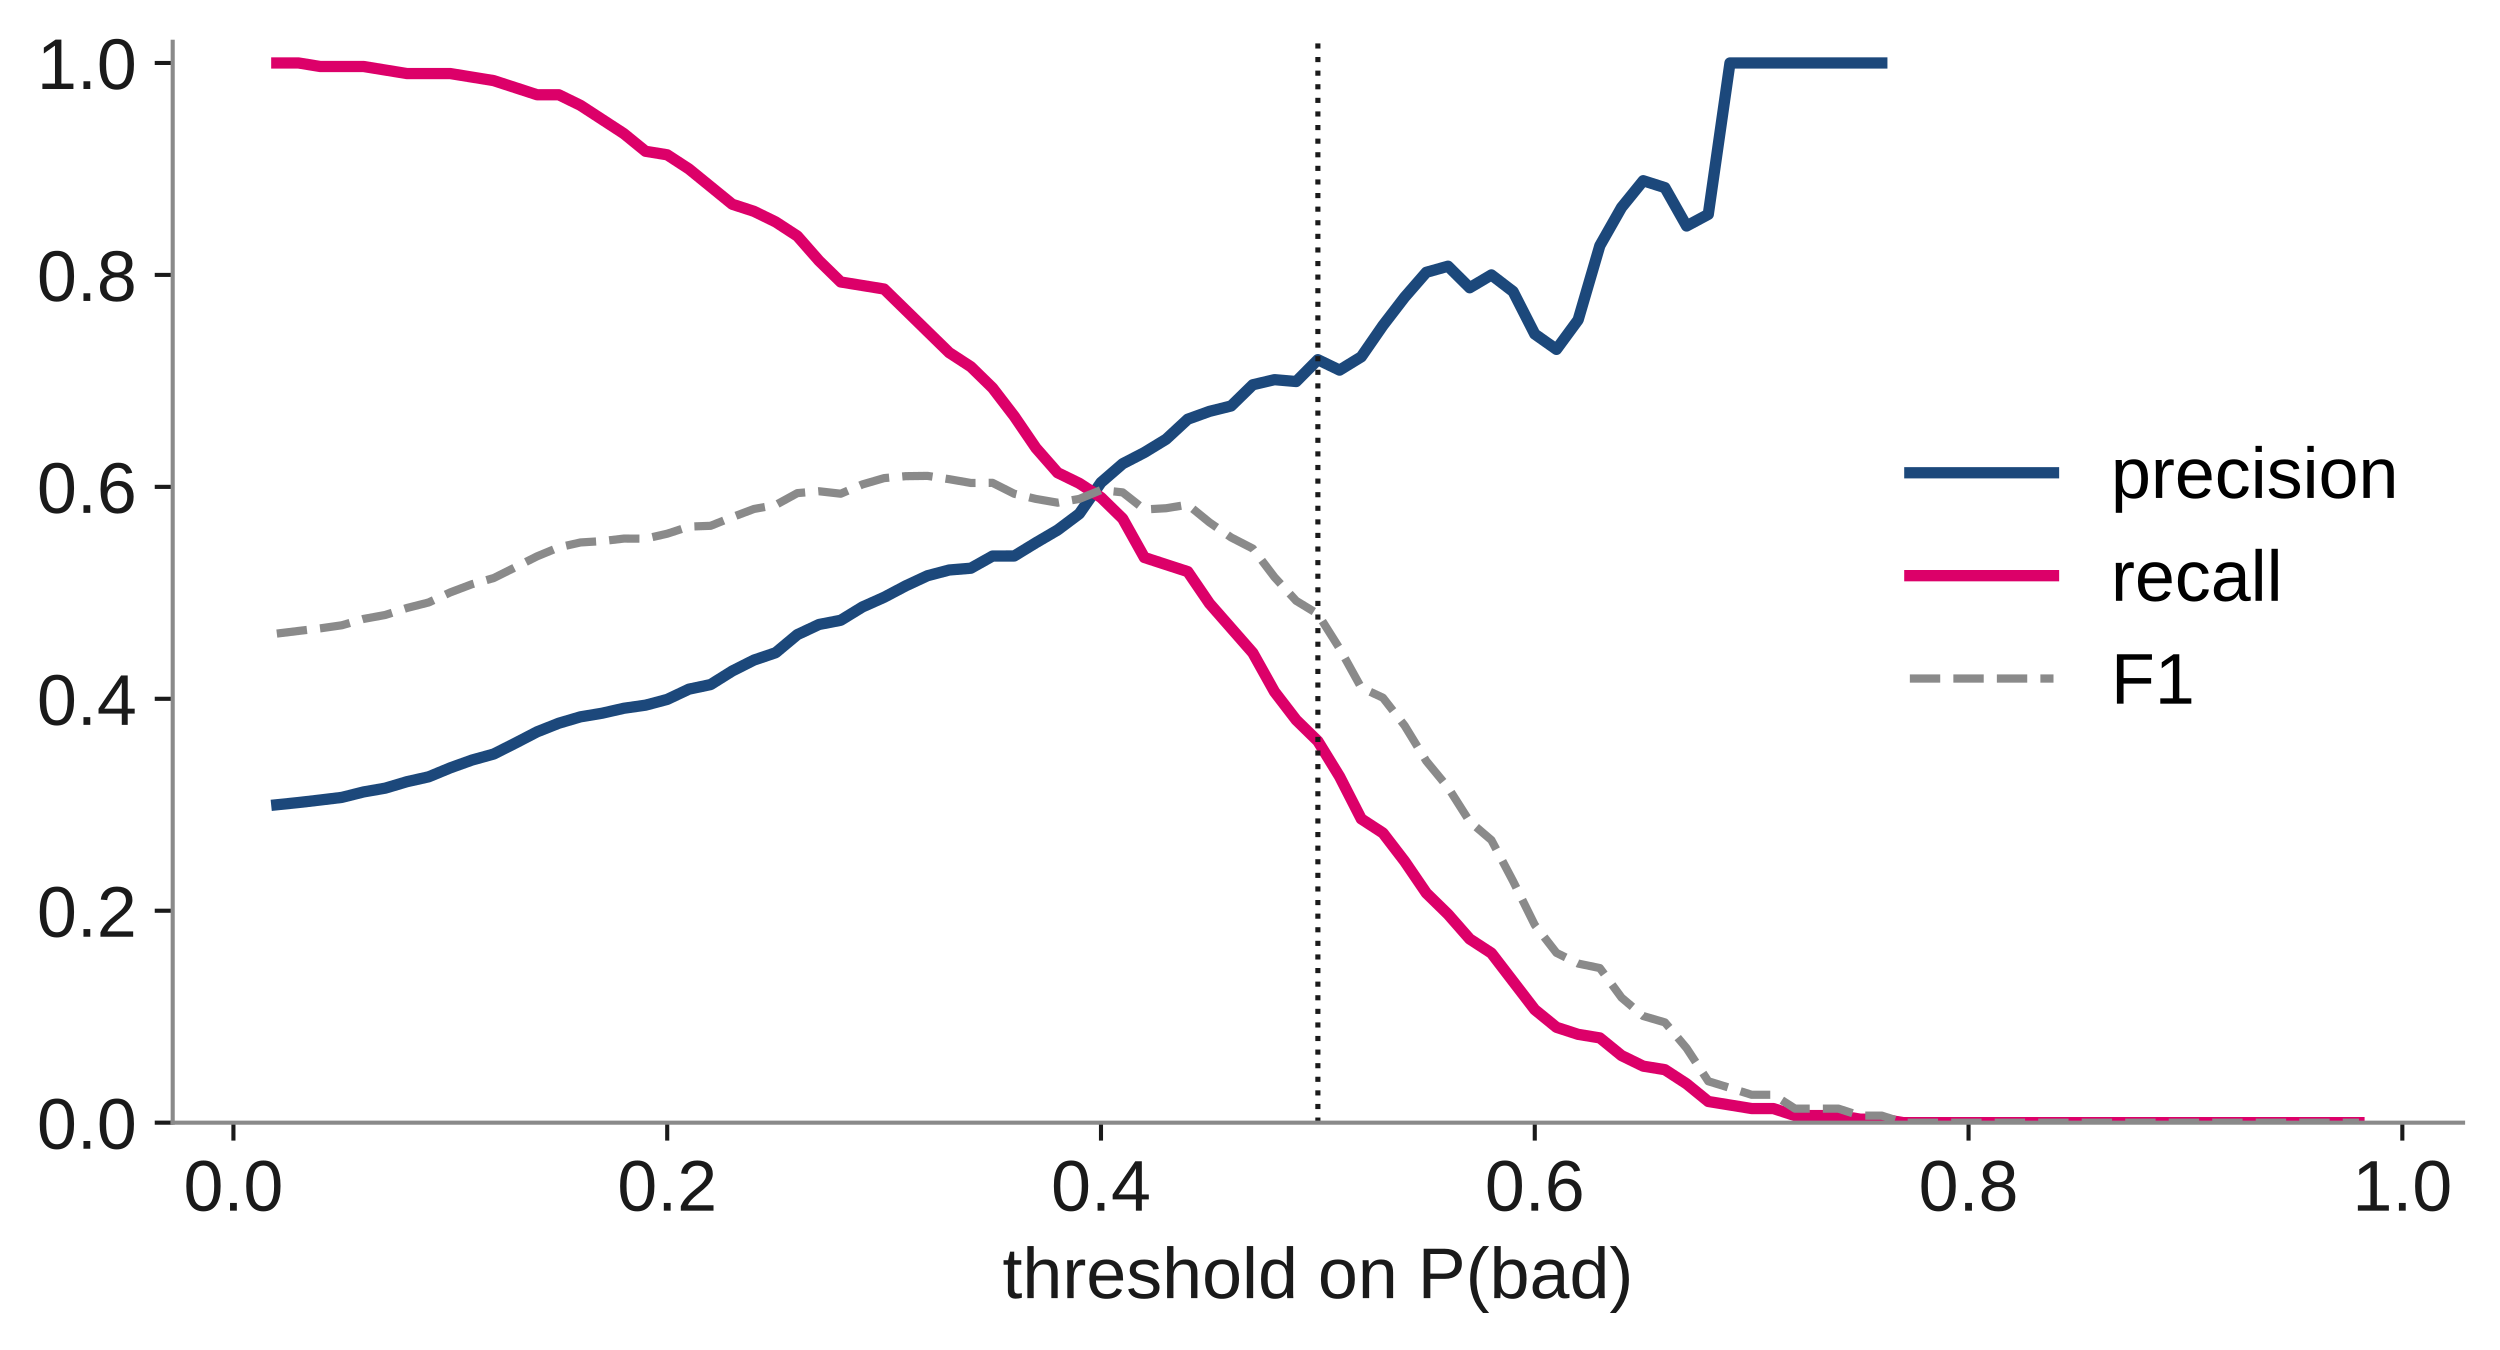
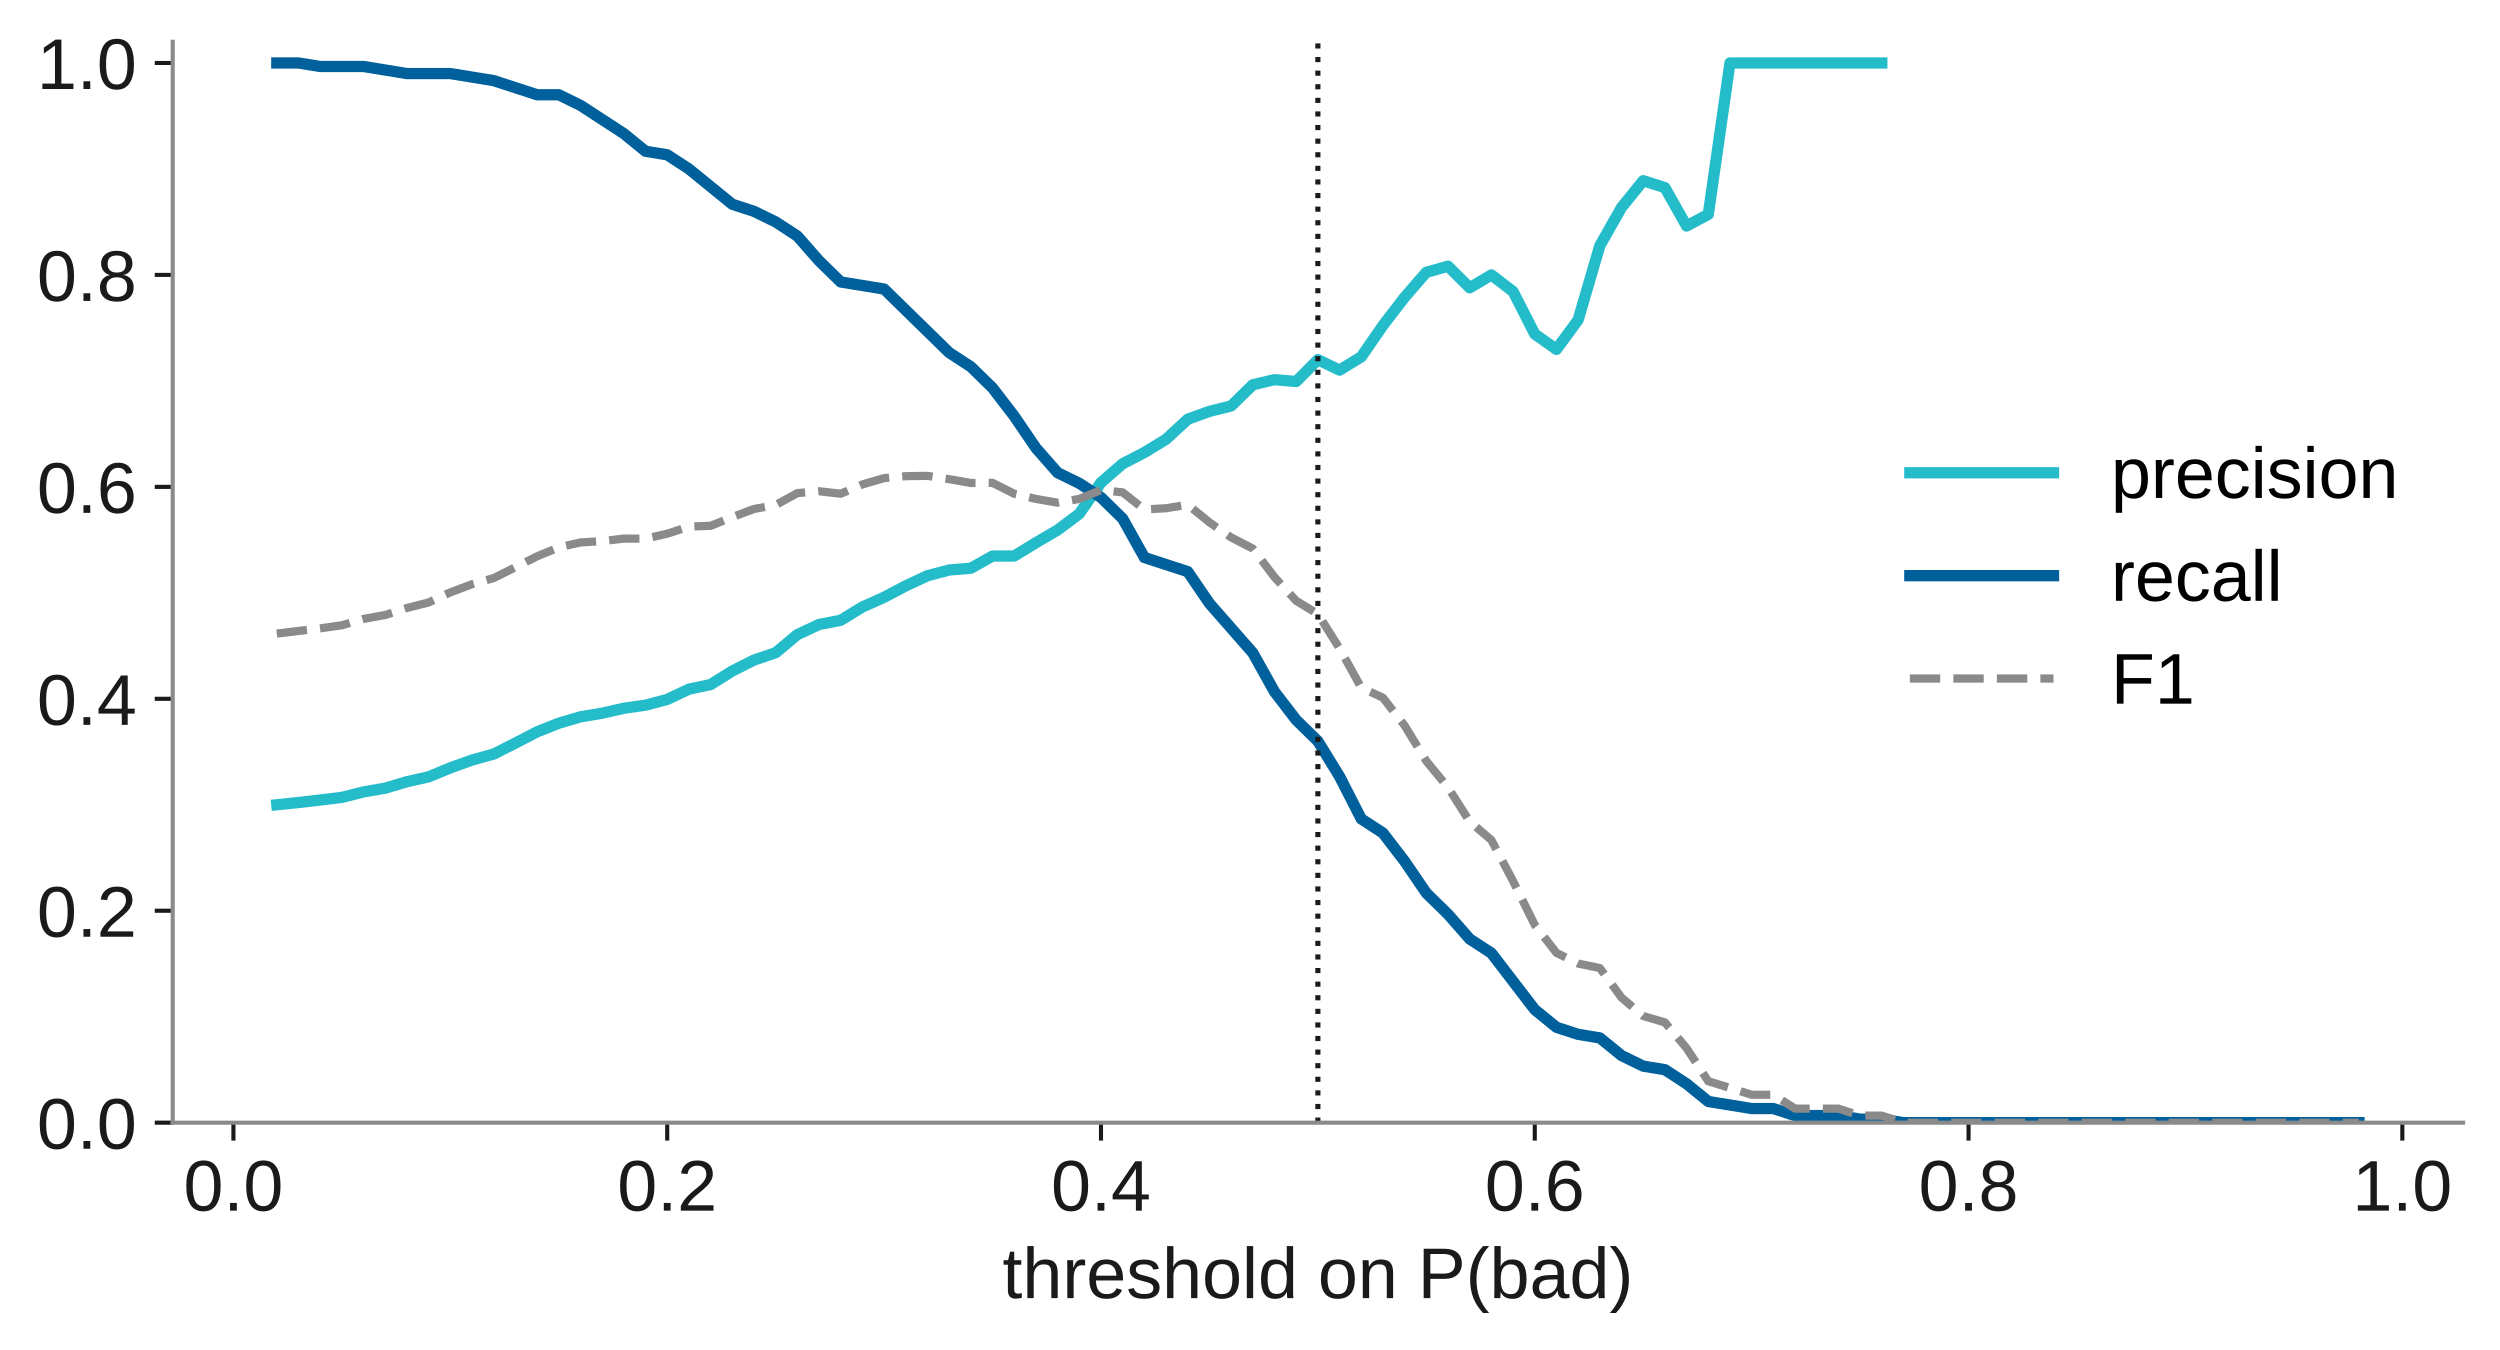
<svg xmlns="http://www.w3.org/2000/svg" xmlns:xlink="http://www.w3.org/1999/xlink" width="487.26pt" height="263.115pt" viewBox="0 0 487.26 263.115" version="1.1">
  <defs>
    <style type="text/css">*{stroke-linejoin: round; stroke-linecap: butt}</style>
  </defs>
  <g id="figure_1">
    <g id="patch_1">
      <path d="M 0 263.115  L 487.26 263.115  L 487.26 0  L 0 0  L 0 263.115  z " style="fill: none" />
    </g>
    <g id="axes_1">
      <g id="patch_2">
        <path d="M 33.66 218.814  L 480.06 218.814  L 480.06 8.142  L 33.66 8.142  L 33.66 218.814  z " style="fill: none" />
      </g>
      <g id="matplotlib.axis_1">
        <g id="xtick_1">
          <g id="line2d_1">
            <defs>
              <path id="ma7bf81f454" d="M 0 0  L 0 3.5  " style="stroke: #1a1a1a; stroke-width: 0.8" />
            </defs>
            <g>
              <use xlink:href="#ma7bf81f454" x="45.496" y="218.814" style="fill: #1a1a1a; stroke: #1a1a1a; stroke-width: 0.8" />
            </g>
          </g>
          <g id="text_1">
            <text style="fill: #1a1a1a; font: 14px 'Arimo', 'Liberation Sans', 'Arial', 'DejaVu Sans', sans-serif; text-anchor: middle" x="45.496" y="235.96" transform="rotate(-0 45.49636 235.9596)">0.0</text>
          </g>
        </g>
        <g id="xtick_2">
          <g id="line2d_2">
            <g>
              <use xlink:href="#ma7bf81f454" x="130.042" y="218.814" style="fill: #1a1a1a; stroke: #1a1a1a; stroke-width: 0.8" />
            </g>
          </g>
          <g id="text_2">
            <text style="fill: #1a1a1a; font: 14px 'Arimo', 'Liberation Sans', 'Arial', 'DejaVu Sans', sans-serif; text-anchor: middle" x="130.042" y="235.96" transform="rotate(-0 130.0418 235.9596)">0.2</text>
          </g>
        </g>
        <g id="xtick_3">
          <g id="line2d_3">
            <g>
              <use xlink:href="#ma7bf81f454" x="214.587" y="218.814" style="fill: #1a1a1a; stroke: #1a1a1a; stroke-width: 0.8" />
            </g>
          </g>
          <g id="text_3">
            <text style="fill: #1a1a1a; font: 14px 'Arimo', 'Liberation Sans', 'Arial', 'DejaVu Sans', sans-serif; text-anchor: middle" x="214.587" y="235.96" transform="rotate(-0 214.5873 235.9596)">0.4</text>
          </g>
        </g>
        <g id="xtick_4">
          <g id="line2d_4">
            <g>
              <use xlink:href="#ma7bf81f454" x="299.133" y="218.814" style="fill: #1a1a1a; stroke: #1a1a1a; stroke-width: 0.8" />
            </g>
          </g>
          <g id="text_4">
            <text style="fill: #1a1a1a; font: 14px 'Arimo', 'Liberation Sans', 'Arial', 'DejaVu Sans', sans-serif; text-anchor: middle" x="299.133" y="235.96" transform="rotate(-0 299.1327 235.9596)">0.6</text>
          </g>
        </g>
        <g id="xtick_5">
          <g id="line2d_5">
            <g>
              <use xlink:href="#ma7bf81f454" x="383.678" y="218.814" style="fill: #1a1a1a; stroke: #1a1a1a; stroke-width: 0.8" />
            </g>
          </g>
          <g id="text_5">
            <text style="fill: #1a1a1a; font: 14px 'Arimo', 'Liberation Sans', 'Arial', 'DejaVu Sans', sans-serif; text-anchor: middle" x="383.678" y="235.96" transform="rotate(-0 383.6782 235.9596)">0.8</text>
          </g>
        </g>
        <g id="xtick_6">
          <g id="line2d_6">
            <g>
              <use xlink:href="#ma7bf81f454" x="468.224" y="218.814" style="fill: #1a1a1a; stroke: #1a1a1a; stroke-width: 0.8" />
            </g>
          </g>
          <g id="text_6">
            <text style="fill: #1a1a1a; font: 14px 'Arimo', 'Liberation Sans', 'Arial', 'DejaVu Sans', sans-serif; text-anchor: middle" x="468.224" y="235.96" transform="rotate(-0 468.2236 235.9596)">1.0</text>
          </g>
        </g>
        <g id="text_7">
          <text style="fill: #1a1a1a; font: 14px 'Arimo', 'Liberation Sans', 'Arial', 'DejaVu Sans', sans-serif; text-anchor: middle" x="256.86" y="253.01" transform="rotate(-0 256.86 253.0102)">threshold on P(bad)</text>
        </g>
      </g>
      <g id="matplotlib.axis_2">
        <g id="ytick_1">
          <g id="line2d_7">
            <defs>
              <path id="md8948c158a" d="M 0 0  L -3.5 0  " style="stroke: #1a1a1a; stroke-width: 0.8" />
            </defs>
            <g>
              <use xlink:href="#md8948c158a" x="33.66" y="218.814" style="fill: #1a1a1a; stroke: #1a1a1a; stroke-width: 0.8" />
            </g>
          </g>
          <g id="text_8">
            <text style="fill: #1a1a1a; font: 14px 'Arimo', 'Liberation Sans', 'Arial', 'DejaVu Sans', sans-serif; text-anchor: end" x="26.66" y="223.887" transform="rotate(-0 26.66 223.8868)">0.0</text>
          </g>
        </g>
        <g id="ytick_2">
          <g id="line2d_8">
            <g>
              <use xlink:href="#md8948c158a" x="33.66" y="177.506" style="fill: #1a1a1a; stroke: #1a1a1a; stroke-width: 0.8" />
            </g>
          </g>
          <g id="text_9">
            <text style="fill: #1a1a1a; font: 14px 'Arimo', 'Liberation Sans', 'Arial', 'DejaVu Sans', sans-serif; text-anchor: end" x="26.66" y="182.579" transform="rotate(-0 26.66 182.5786)">0.2</text>
          </g>
        </g>
        <g id="ytick_3">
          <g id="line2d_9">
            <g>
              <use xlink:href="#md8948c158a" x="33.66" y="136.198" style="fill: #1a1a1a; stroke: #1a1a1a; stroke-width: 0.8" />
            </g>
          </g>
          <g id="text_10">
            <text style="fill: #1a1a1a; font: 14px 'Arimo', 'Liberation Sans', 'Arial', 'DejaVu Sans', sans-serif; text-anchor: end" x="26.66" y="141.27" transform="rotate(-0 26.66 141.2703)">0.4</text>
          </g>
        </g>
        <g id="ytick_4">
          <g id="line2d_10">
            <g>
              <use xlink:href="#md8948c158a" x="33.66" y="94.889" style="fill: #1a1a1a; stroke: #1a1a1a; stroke-width: 0.8" />
            </g>
          </g>
          <g id="text_11">
            <text style="fill: #1a1a1a; font: 14px 'Arimo', 'Liberation Sans', 'Arial', 'DejaVu Sans', sans-serif; text-anchor: end" x="26.66" y="99.962" transform="rotate(-0 26.66 99.9621)">0.6</text>
          </g>
        </g>
        <g id="ytick_5">
          <g id="line2d_11">
            <g>
              <use xlink:href="#md8948c158a" x="33.66" y="53.581" style="fill: #1a1a1a; stroke: #1a1a1a; stroke-width: 0.8" />
            </g>
          </g>
          <g id="text_12">
            <text style="fill: #1a1a1a; font: 14px 'Arimo', 'Liberation Sans', 'Arial', 'DejaVu Sans', sans-serif; text-anchor: end" x="26.66" y="58.654" transform="rotate(-0 26.66 58.65386)">0.8</text>
          </g>
        </g>
        <g id="ytick_6">
          <g id="line2d_12">
            <g>
              <use xlink:href="#md8948c158a" x="33.66" y="12.273" style="fill: #1a1a1a; stroke: #1a1a1a; stroke-width: 0.8" />
            </g>
          </g>
          <g id="text_13">
            <text style="fill: #1a1a1a; font: 14px 'Arimo', 'Liberation Sans', 'Arial', 'DejaVu Sans', sans-serif; text-anchor: end" x="26.66" y="17.346" transform="rotate(-0 26.66 17.34562)">1.0</text>
          </g>
        </g>
      </g>
      <g id="line2d_13">
-         <path d="M 53.951 156.852  L 58.178 156.415  L 62.405 155.926  L 66.633 155.41  L 70.86 154.351  L 75.087 153.613  L 79.315 152.354  L 83.542 151.404  L 87.769 149.656  L 91.996 148.136  L 96.224 146.963  L 100.451 144.833  L 104.678 142.637  L 108.905 140.96  L 113.133 139.713  L 117.36 139.008  L 121.587 138.044  L 125.815 137.44  L 130.042 136.318  L 134.269 134.32  L 138.496 133.426  L 142.724 130.78  L 146.951 128.649  L 151.178 127.217  L 155.405 123.691  L 159.633 121.712  L 163.86 120.892  L 168.087 118.3  L 172.315 116.411  L 176.542 114.179  L 180.769 112.212  L 184.996 111.096  L 189.224 110.746  L 193.451 108.376  L 197.678 108.364  L 201.905 105.779  L 206.133 103.302  L 210.36 100.135  L 214.587 94.043  L 218.815 90.383  L 223.042 88.195  L 227.269 85.616  L 231.496 81.706  L 235.724 80.177  L 239.951 79.124  L 244.178 74.992  L 248.405 73.998  L 252.633 74.362  L 256.86 70.104  L 261.087 72.14  L 265.315 69.549  L 269.542 63.434  L 273.769 57.929  L 277.996 53.071  L 282.224 51.883  L 286.451 56.085  L 290.678 53.581  L 294.905 56.821  L 299.133 65.109  L 303.36 68.095  L 307.587 62.343  L 311.815 47.883  L 316.042 40.438  L 320.269 35.222  L 324.496 36.572  L 328.724 44.048  L 332.951 41.779  L 337.178 12.273  L 341.405 12.273  L 345.633 12.273  L 349.86 12.273  L 354.087 12.273  L 358.315 12.273  L 362.542 12.273  L 366.769 12.273  " clip-path="url(#p4fa6ebaf5f)" style="fill: none; stroke: #1c487b; stroke-width: 2.2; stroke-linecap: square" />
+         <path d="M 53.951 156.852  L 58.178 156.415  L 62.405 155.926  L 66.633 155.41  L 70.86 154.351  L 75.087 153.613  L 79.315 152.354  L 83.542 151.404  L 87.769 149.656  L 91.996 148.136  L 96.224 146.963  L 100.451 144.833  L 104.678 142.637  L 108.905 140.96  L 113.133 139.713  L 117.36 139.008  L 121.587 138.044  L 125.815 137.44  L 130.042 136.318  L 134.269 134.32  L 138.496 133.426  L 142.724 130.78  L 146.951 128.649  L 151.178 127.217  L 155.405 123.691  L 159.633 121.712  L 163.86 120.892  L 168.087 118.3  L 172.315 116.411  L 176.542 114.179  L 180.769 112.212  L 184.996 111.096  L 189.224 110.746  L 193.451 108.376  L 197.678 108.364  L 201.905 105.779  L 206.133 103.302  L 210.36 100.135  L 214.587 94.043  L 218.815 90.383  L 223.042 88.195  L 227.269 85.616  L 231.496 81.706  L 235.724 80.177  L 239.951 79.124  L 244.178 74.992  L 248.405 73.998  L 252.633 74.362  L 256.86 70.104  L 261.087 72.14  L 265.315 69.549  L 269.542 63.434  L 273.769 57.929  L 277.996 53.071  L 282.224 51.883  L 286.451 56.085  L 290.678 53.581  L 294.905 56.821  L 299.133 65.109  L 303.36 68.095  L 307.587 62.343  L 311.815 47.883  L 316.042 40.438  L 320.269 35.222  L 324.496 36.572  L 328.724 44.048  L 332.951 41.779  L 337.178 12.273  L 341.405 12.273  L 345.633 12.273  L 349.86 12.273  L 354.087 12.273  L 358.315 12.273  L 362.542 12.273  L 366.769 12.273  " clip-path="url(#p4fa6ebaf5f)" style="fill: none; stroke: #25bcca; stroke-width: 2.2; stroke-linecap: square" />
      </g>
      <g id="line2d_14">
-         <path d="M 53.951 12.273  L 58.178 12.273  L 62.405 12.961  L 66.633 12.961  L 70.86 12.961  L 75.087 13.65  L 79.315 14.338  L 83.542 14.338  L 87.769 14.338  L 91.996 15.027  L 96.224 15.715  L 100.451 17.092  L 104.678 18.469  L 108.905 18.469  L 113.133 20.534  L 117.36 23.288  L 121.587 26.042  L 125.815 29.485  L 130.042 30.173  L 134.269 32.927  L 138.496 36.369  L 142.724 39.812  L 146.951 41.189  L 151.178 43.254  L 155.405 46.008  L 159.633 50.827  L 163.86 54.958  L 168.087 55.646  L 172.315 56.335  L 176.542 60.466  L 180.769 64.597  L 184.996 68.727  L 189.224 71.481  L 193.451 75.612  L 197.678 81.12  L 201.905 87.316  L 206.133 92.135  L 210.36 94.201  L 214.587 96.955  L 218.815 101.086  L 223.042 108.659  L 227.269 110.036  L 231.496 111.413  L 235.724 117.609  L 239.951 122.428  L 244.178 127.247  L 248.405 134.821  L 252.633 140.328  L 256.86 144.459  L 261.087 151.344  L 265.315 159.606  L 269.542 162.359  L 273.769 167.867  L 277.996 174.063  L 282.224 178.194  L 286.451 183.014  L 290.678 185.767  L 294.905 191.275  L 299.133 196.783  L 303.36 200.225  L 307.587 201.602  L 311.815 202.291  L 316.042 205.733  L 320.269 207.798  L 324.496 208.487  L 328.724 211.241  L 332.951 214.683  L 337.178 215.372  L 341.405 216.06  L 345.633 216.06  L 349.86 217.437  L 354.087 217.437  L 358.315 217.437  L 362.542 218.126  L 366.769 218.126  L 370.996 218.814  L 375.224 218.814  L 379.451 218.814  L 383.678 218.814  L 387.905 218.814  L 392.133 218.814  L 396.36 218.814  L 400.587 218.814  L 404.815 218.814  L 409.042 218.814  L 413.269 218.814  L 417.496 218.814  L 421.724 218.814  L 425.951 218.814  L 430.178 218.814  L 434.405 218.814  L 438.633 218.814  L 442.86 218.814  L 447.087 218.814  L 451.315 218.814  L 455.542 218.814  L 459.769 218.814  " clip-path="url(#p4fa6ebaf5f)" style="fill: none; stroke: #dc0069; stroke-width: 2.2; stroke-linecap: square" />
+         <path d="M 53.951 12.273  L 58.178 12.273  L 62.405 12.961  L 66.633 12.961  L 70.86 12.961  L 75.087 13.65  L 79.315 14.338  L 83.542 14.338  L 87.769 14.338  L 91.996 15.027  L 96.224 15.715  L 100.451 17.092  L 104.678 18.469  L 108.905 18.469  L 113.133 20.534  L 117.36 23.288  L 121.587 26.042  L 125.815 29.485  L 130.042 30.173  L 134.269 32.927  L 138.496 36.369  L 142.724 39.812  L 146.951 41.189  L 151.178 43.254  L 155.405 46.008  L 159.633 50.827  L 163.86 54.958  L 168.087 55.646  L 172.315 56.335  L 176.542 60.466  L 180.769 64.597  L 184.996 68.727  L 189.224 71.481  L 193.451 75.612  L 197.678 81.12  L 201.905 87.316  L 206.133 92.135  L 210.36 94.201  L 214.587 96.955  L 218.815 101.086  L 223.042 108.659  L 227.269 110.036  L 231.496 111.413  L 235.724 117.609  L 239.951 122.428  L 244.178 127.247  L 248.405 134.821  L 252.633 140.328  L 256.86 144.459  L 261.087 151.344  L 265.315 159.606  L 269.542 162.359  L 273.769 167.867  L 277.996 174.063  L 282.224 178.194  L 286.451 183.014  L 290.678 185.767  L 294.905 191.275  L 299.133 196.783  L 303.36 200.225  L 307.587 201.602  L 311.815 202.291  L 316.042 205.733  L 320.269 207.798  L 324.496 208.487  L 328.724 211.241  L 332.951 214.683  L 337.178 215.372  L 341.405 216.06  L 345.633 216.06  L 349.86 217.437  L 354.087 217.437  L 358.315 217.437  L 362.542 218.126  L 366.769 218.126  L 370.996 218.814  L 375.224 218.814  L 379.451 218.814  L 383.678 218.814  L 387.905 218.814  L 392.133 218.814  L 396.36 218.814  L 400.587 218.814  L 404.815 218.814  L 409.042 218.814  L 413.269 218.814  L 417.496 218.814  L 421.724 218.814  L 425.951 218.814  L 430.178 218.814  L 434.405 218.814  L 438.633 218.814  L 442.86 218.814  L 447.087 218.814  L 451.315 218.814  L 455.542 218.814  L 459.769 218.814  " clip-path="url(#p4fa6ebaf5f)" style="fill: none; stroke: #00609c; stroke-width: 2.2; stroke-linecap: square" />
      </g>
      <g id="line2d_15">
        <path d="M 53.951 123.487  L 58.178 122.971  L 62.405 122.471  L 66.633 121.866  L 70.86 120.633  L 75.087 119.86  L 79.315 118.499  L 83.542 117.421  L 87.769 115.456  L 91.996 113.859  L 96.224 112.665  L 100.451 110.555  L 104.678 108.431  L 108.905 106.681  L 113.133 105.727  L 117.36 105.466  L 121.587 104.972  L 125.815 104.989  L 130.042 104.022  L 134.269 102.635  L 138.496 102.484  L 142.724 100.79  L 146.951 99.201  L 151.178 98.43  L 155.405 96.111  L 159.633 95.747  L 163.86 96.228  L 168.087 94.417  L 172.315 93.186  L 176.542 92.807  L 180.769 92.751  L 184.996 93.393  L 189.224 94.132  L 193.451 94.11  L 197.678 96.238  L 201.905 97.244  L 206.133 97.976  L 210.36 97.24  L 214.587 95.516  L 218.815 95.967  L 223.042 99.296  L 227.269 99.058  L 231.496 98.364  L 235.724 101.814  L 239.951 104.748  L 244.178 106.92  L 248.405 112.493  L 252.633 117.105  L 256.86 119.674  L 261.087 126.389  L 265.315 134.029  L 269.542 135.996  L 273.769 141.426  L 277.996 148.341  L 282.224 153.474  L 286.451 160.125  L 290.678 163.736  L 294.905 171.739  L 299.133 180.276  L 303.36 185.718  L 307.587 187.802  L 311.815 188.68  L 316.042 194.44  L 320.269 198.03  L 324.496 199.268  L 328.724 204.297  L 332.951 210.741  L 337.178 212.042  L 341.405 213.379  L 345.633 213.379  L 349.86 216.078  L 354.087 216.078  L 358.315 216.078  L 362.542 217.442  L 366.769 217.442  L 370.996 218.814  L 375.224 218.814  L 379.451 218.814  L 383.678 218.814  L 387.905 218.814  L 392.133 218.814  L 396.36 218.814  L 400.587 218.814  L 404.815 218.814  L 409.042 218.814  L 413.269 218.814  L 417.496 218.814  L 421.724 218.814  L 425.951 218.814  L 430.178 218.814  L 434.405 218.814  L 438.633 218.814  L 442.86 218.814  L 447.087 218.814  L 451.315 218.814  L 455.542 218.814  L 459.769 218.814  " clip-path="url(#p4fa6ebaf5f)" style="fill: none; stroke-dasharray: 5.92,2.56; stroke-dashoffset: 0; stroke: #8a8a8a; stroke-width: 1.6" />
      </g>
      <g id="line2d_16">
        <path d="M 256.86 218.814  L 256.86 8.142  " clip-path="url(#p4fa6ebaf5f)" style="fill: none; stroke-dasharray: 1,1.65; stroke-dashoffset: 0; stroke: #1a1a1a" />
      </g>
      <g id="patch_3">
        <path d="M 33.66 218.814  L 33.66 8.142  " style="fill: none; stroke: #8a8a8a; stroke-width: 0.8; stroke-linejoin: miter; stroke-linecap: square" />
      </g>
      <g id="patch_4">
        <path d="M 33.66 218.814  L 480.06 218.814  " style="fill: none; stroke: #8a8a8a; stroke-width: 0.8; stroke-linejoin: miter; stroke-linecap: square" />
      </g>
      <g id="legend_1">
        <g id="line2d_17">
-           <path d="M 372.236 92.148  L 386.236 92.148  L 400.236 92.148  " style="fill: none; stroke: #1c487b; stroke-width: 2.2; stroke-linecap: square" />
+           <path d="M 372.236 92.148  L 386.236 92.148  L 400.236 92.148  " style="fill: none; stroke: #25bcca; stroke-width: 2.2; stroke-linecap: square" />
        </g>
        <g id="text_14">
          <text style="font: 14px 'Arimo', 'Liberation Sans', 'Arial', 'DejaVu Sans', sans-serif; text-anchor: start" x="411.436" y="97.048" transform="rotate(-0 411.4359 97.04768)">precision</text>
        </g>
        <g id="line2d_18">
-           <path d="M 372.236 112.198  L 386.236 112.198  L 400.236 112.198  " style="fill: none; stroke: #dc0069; stroke-width: 2.2; stroke-linecap: square" />
+           <path d="M 372.236 112.198  L 386.236 112.198  L 400.236 112.198  " style="fill: none; stroke: #00609c; stroke-width: 2.2; stroke-linecap: square" />
        </g>
        <g id="text_15">
          <text style="font: 14px 'Arimo', 'Liberation Sans', 'Arial', 'DejaVu Sans', sans-serif; text-anchor: start" x="411.436" y="117.098" transform="rotate(-0 411.4359 117.0983)">recall</text>
        </g>
        <g id="line2d_19">
          <path d="M 372.236 132.249  L 386.236 132.249  L 400.236 132.249  " style="fill: none; stroke-dasharray: 5.92,2.56; stroke-dashoffset: 0; stroke: #8a8a8a; stroke-width: 1.6" />
        </g>
        <g id="text_16">
          <text style="font: 14px 'Arimo', 'Liberation Sans', 'Arial', 'DejaVu Sans', sans-serif; text-anchor: start" x="411.436" y="137.149" transform="rotate(-0 411.4359 137.1489)">F1</text>
        </g>
      </g>
    </g>
  </g>
  <defs>
    <clipPath id="p4fa6ebaf5f">
      <rect x="33.66" y="8.142" width="446.4" height="210.672" />
    </clipPath>
  </defs>
</svg>
